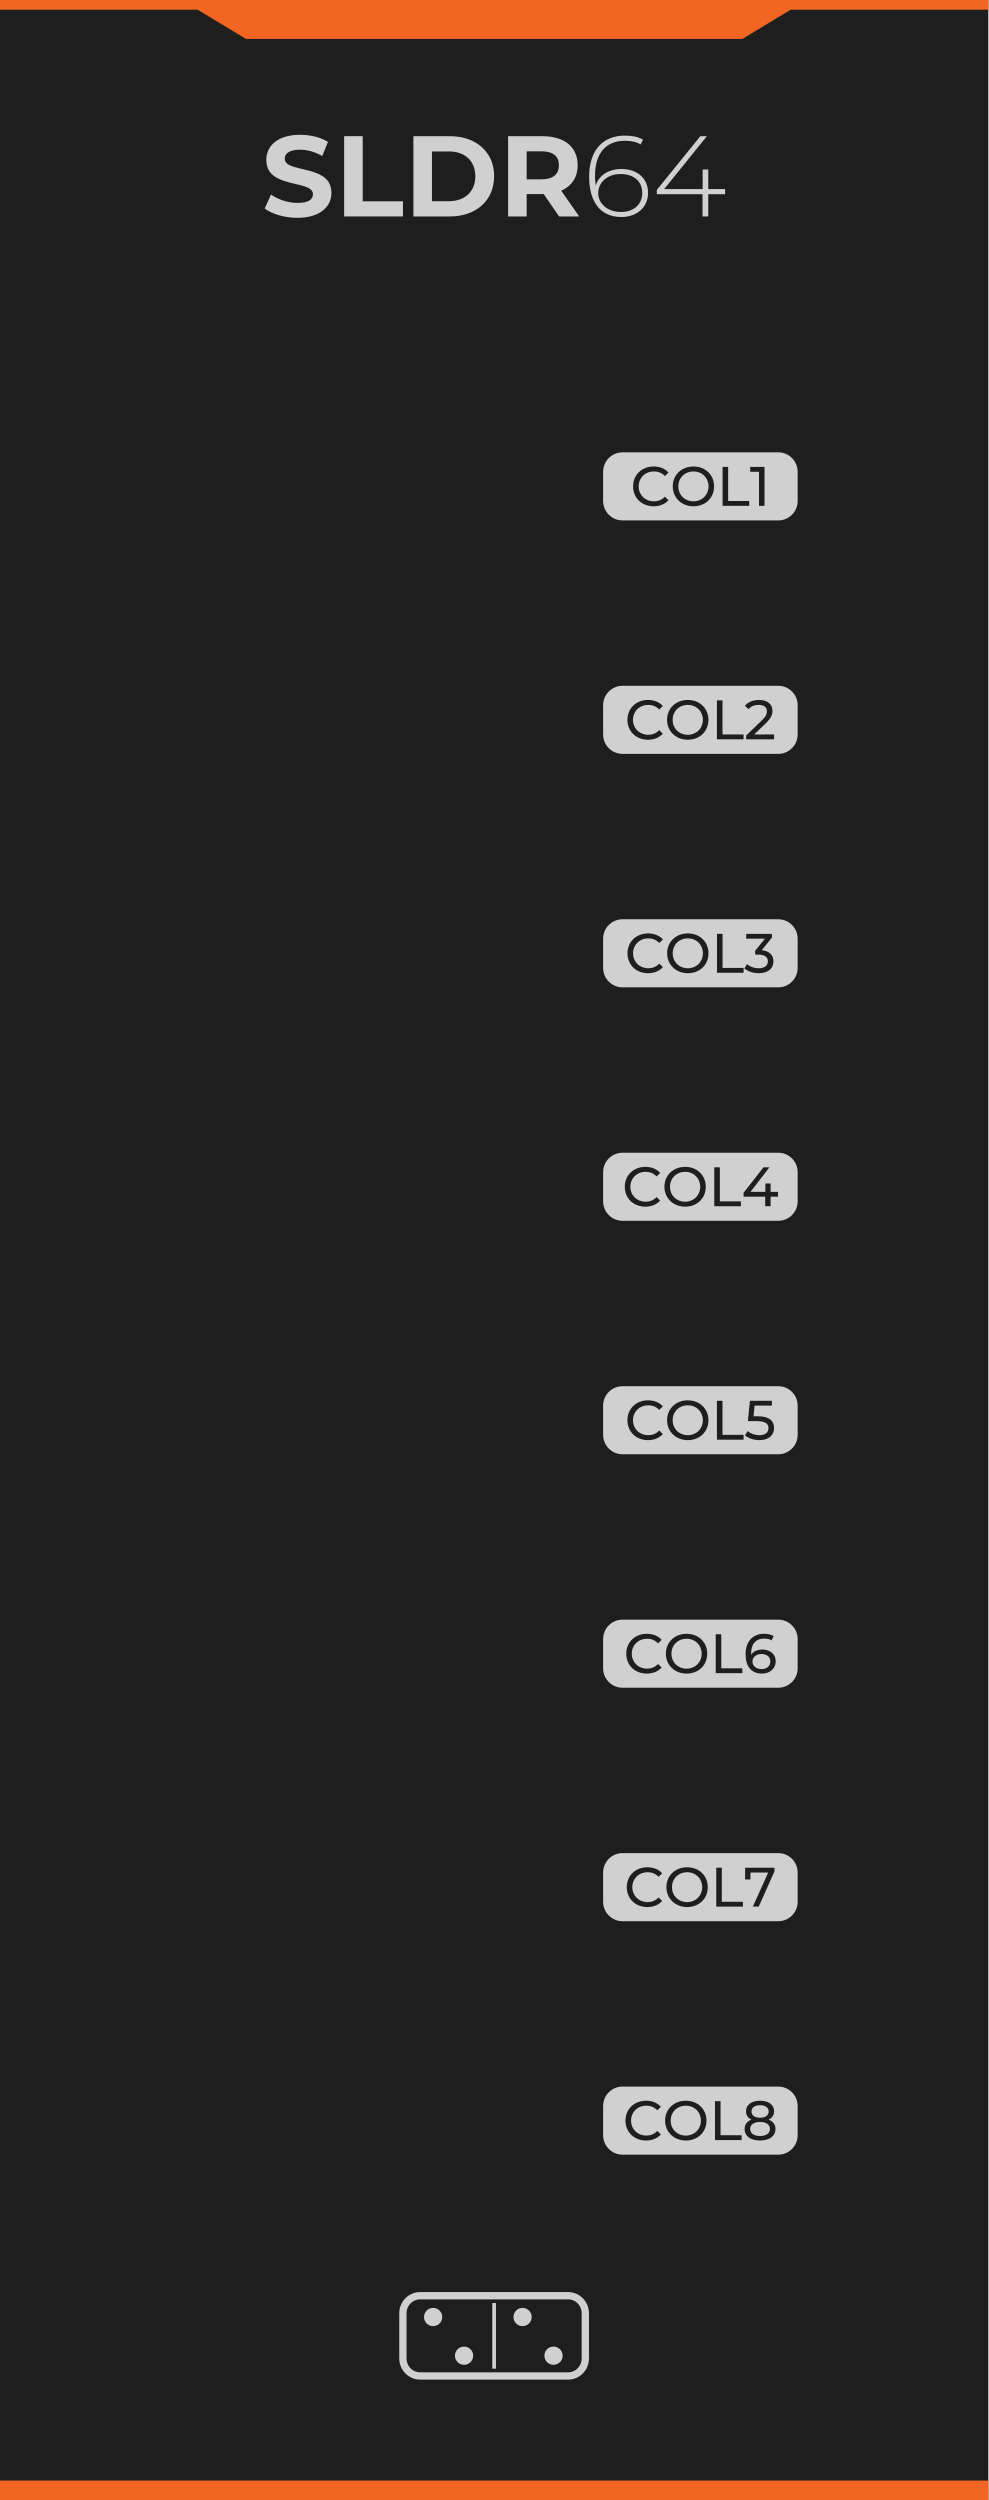
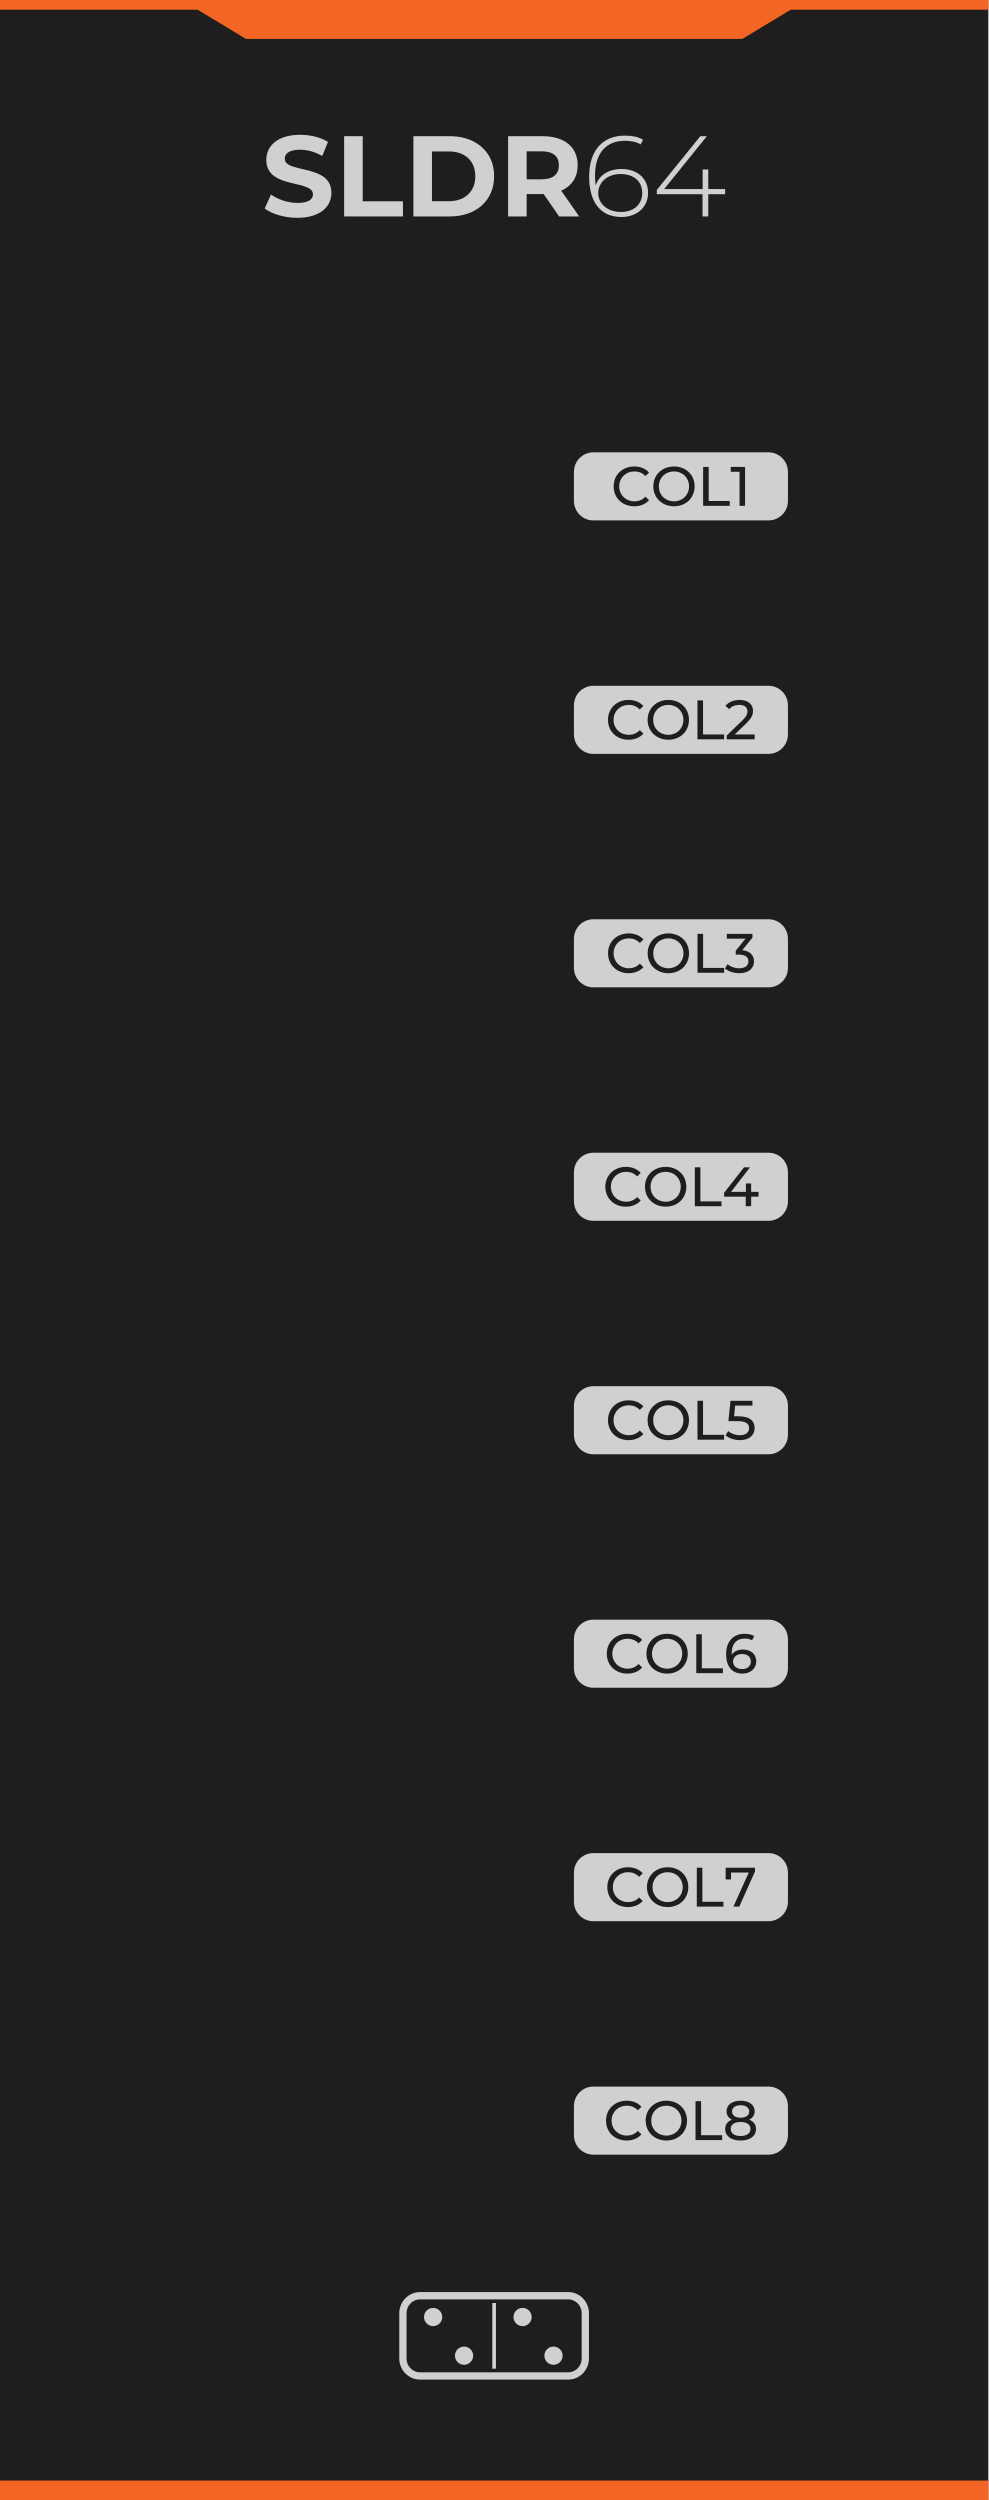
<svg xmlns="http://www.w3.org/2000/svg" width="50.8mm" height="128.5mm" viewBox="0 0 50.8 128.5">
  <rect width="50.8" height="128.5" fill="#1e1e1e" />
  <polygon points="     0,0 50.8,0 50.8,0.5     40.64,0.5 38.16,2.0 12.64,2.0 10.16,0.5     0,0.5   " fill="#f26522" />
  <rect x="0" y="127.5" width="50.8" height="1.0" fill="#f26522" />
  <g id="title">
    <path fill="#d0d0d0" fill-rule="evenodd" d="M15.285 11.196C16.463 11.196 17.035 10.612 17.035 9.917C17.035 9.485 16.841 9.212 16.558 9.039C15.851 8.607 14.637 8.697 14.637 8.167C14.637 8.076 14.662 7.997 14.713 7.928C14.815 7.791 15.051 7.695 15.42 7.695C15.79 7.695 16.179 7.799 16.564 8.019L16.858 7.295C16.473 7.051 15.945 6.929 15.426 6.929C14.26 6.929 13.688 7.507 13.688 8.214C13.688 8.874 14.121 9.145 14.634 9.31C15.317 9.53 16.086 9.548 16.086 9.988C16.086 10.247 15.857 10.43 15.291 10.43C14.796 10.43 14.283 10.251 13.93 9.999L13.605 10.718C13.975 11.001 14.625 11.196 15.285 11.196Z" />
    <path fill="#d0d0d0" fill-rule="evenodd" d="M17.689 11.125H20.712V10.347H18.644V7.0H17.689Z" />
    <path fill="#d0d0d0" fill-rule="evenodd" d="M21.248 11.125H23.122C24.466 11.125 25.397 10.312 25.397 9.062C25.397 8.642 25.301 8.279 25.108 7.972C24.723 7.359 24.018 7.0 23.122 7.0H21.248ZM22.203 10.341V7.784H23.075C23.9 7.784 24.431 8.273 24.431 9.062C24.431 9.84 23.9 10.341 23.075 10.341Z" />
    <path fill="#d0d0d0" fill-rule="evenodd" d="M26.116 11.125H27.071V9.976H27.902C27.917 9.976 27.931 9.976 27.946 9.976L28.738 11.125H29.77L28.847 9.801C29.385 9.569 29.693 9.114 29.693 8.497C29.693 7.562 29.025 7.0 27.878 7.0H26.116ZM27.848 7.778C28.438 7.778 28.727 8.041 28.727 8.497C28.727 8.945 28.438 9.216 27.848 9.216H27.071V7.778Z" />
    <path fill="#d0d0d0" fill-rule="evenodd" d="M31.938 11.154C32.728 11.154 33.311 10.665 33.311 9.911C33.311 9.169 32.757 8.685 31.932 8.685C31.309 8.685 30.79 8.992 30.62 9.534C30.59 9.346 30.583 9.163 30.583 9.039C30.583 7.837 31.188 7.236 32.115 7.236C32.429 7.236 32.716 7.291 32.928 7.424L33.052 7.183C32.8 7.026 32.468 6.971 32.115 6.971C31.019 6.971 30.282 7.684 30.282 9.086C30.282 10.371 30.854 11.154 31.938 11.154ZM31.926 10.895C31.16 10.895 30.748 10.412 30.748 9.929C30.748 9.375 31.219 8.945 31.891 8.945C32.59 8.945 33.011 9.328 33.011 9.917C33.011 10.506 32.575 10.895 31.926 10.895Z" />
    <path fill="#d0d0d0" fill-rule="evenodd" d="M33.759 9.982H36.11V11.125H36.405V9.982H37.271V9.717H36.405V8.709H36.116V9.717H34.139L36.334 7.0H35.998L33.759 9.764Z" />
  </g>
-   <rect x="31" y="23.25" width="10" height="3.5" rx="1.0" fill="#d0d0d0" />
+   <rect x="29.5" y="23.25" width="11" height="3.5" rx="1.0" fill="#d0d0d0" />
  <g>
-     <path fill="#1e1e1e" fill-rule="evenodd" d="M33.599 26.023C33.911 26.023 34.179 25.914 34.361 25.709L34.176 25.529C34.023 25.692 33.83 25.769 33.613 25.769C33.163 25.769 32.827 25.442 32.827 25.0C32.827 24.558 33.163 24.231 33.613 24.231C33.83 24.231 34.023 24.309 34.176 24.469L34.361 24.289C34.179 24.083 33.91 23.977 33.601 23.977C32.992 23.977 32.541 24.406 32.541 25.0C32.541 25.594 32.989 26.023 33.599 26.023Z" />
-     <path fill="#1e1e1e" fill-rule="evenodd" d="M35.644 26.023C36.254 26.023 36.704 25.594 36.704 25.0C36.704 24.406 36.254 23.977 35.644 23.977C35.027 23.977 34.579 24.413 34.579 25.0C34.579 25.587 35.035 26.023 35.644 26.023ZM35.644 25.769C35.195 25.769 34.864 25.442 34.864 25.0C34.864 24.558 35.195 24.231 35.644 24.231C36.086 24.231 36.419 24.558 36.419 25.0C36.419 25.442 36.086 25.769 35.644 25.769Z" />
-     <path fill="#1e1e1e" fill-rule="evenodd" d="M37.141 26.0H38.51V25.751H37.427V24.0H37.141Z" />
-     <path fill="#1e1e1e" fill-rule="evenodd" d="M39.013 26.0H39.296V24.0H38.561V24.249H39.013Z" />
+     <path fill="#1e1e1e" fill-rule="evenodd" d="M32.599 26.023C32.911 26.023 33.179 25.914 33.361 25.709L33.176 25.529C33.023 25.692 32.83 25.769 32.613 25.769C32.163 25.769 31.827 25.442 31.827 25.0C31.827 24.558 32.163 24.231 32.613 24.231C32.83 24.231 33.023 24.309 33.176 24.469L33.361 24.289C33.179 24.083 32.91 23.977 32.601 23.977C31.992 23.977 31.541 24.406 31.541 25.0C31.541 25.594 31.989 26.023 32.599 26.023Z" />
+     <path fill="#1e1e1e" fill-rule="evenodd" d="M34.644 26.023C35.254 26.023 35.704 25.594 35.704 25.0C35.704 24.406 35.254 23.977 34.644 23.977C34.027 23.977 33.579 24.413 33.579 25.0C33.579 25.587 34.035 26.023 34.644 26.023ZM34.644 25.769C34.195 25.769 33.864 25.442 33.864 25.0C33.864 24.558 34.195 24.231 34.644 24.231C35.086 24.231 35.419 24.558 35.419 25.0C35.419 25.442 35.086 25.769 34.644 25.769Z" />
+     <path fill="#1e1e1e" fill-rule="evenodd" d="M36.141 26.0H37.51V25.751H36.427V24.0H36.141Z" />
+     <path fill="#1e1e1e" fill-rule="evenodd" d="M38.013 26.0H38.296V24.0H37.561V24.249H38.013Z" />
  </g>
-   <rect x="31" y="35.25" width="10" height="3.5" rx="1.0" fill="#d0d0d0" />
+   <rect x="29.5" y="35.25" width="11" height="3.5" rx="1.0" fill="#d0d0d0" />
  <g>
-     <path fill="#1e1e1e" fill-rule="evenodd" d="M33.307 38.023C33.62 38.023 33.887 37.914 34.07 37.709L33.884 37.529C33.732 37.692 33.539 37.769 33.321 37.769C32.872 37.769 32.536 37.442 32.536 37.0C32.536 36.558 32.872 36.231 33.321 36.231C33.539 36.231 33.732 36.309 33.884 36.469L34.07 36.289C33.887 36.083 33.619 35.977 33.31 35.977C32.7 35.977 32.25 36.406 32.25 37.0C32.25 37.594 32.698 38.023 33.307 38.023Z" />
-     <path fill="#1e1e1e" fill-rule="evenodd" d="M35.353 38.023C35.962 38.023 36.413 37.594 36.413 37.0C36.413 36.406 35.962 35.977 35.353 35.977C34.736 35.977 34.287 36.413 34.287 37.0C34.287 37.587 34.743 38.023 35.353 38.023ZM35.353 37.769C34.903 37.769 34.573 37.442 34.573 37.0C34.573 36.558 34.903 36.231 35.353 36.231C35.795 36.231 36.127 36.558 36.127 37.0C36.127 37.442 35.795 37.769 35.353 37.769Z" />
-     <path fill="#1e1e1e" fill-rule="evenodd" d="M36.85 38.0H38.219V37.751H37.136V36.0H36.85Z" />
-     <path fill="#1e1e1e" fill-rule="evenodd" d="M38.353 38.0H39.79V37.751H38.766L39.376 37.163C39.644 36.9 39.704 36.729 39.704 36.534C39.704 36.191 39.436 35.977 39.019 35.977C38.71 35.977 38.44 36.086 38.287 36.28L38.481 36.449C38.607 36.3 38.78 36.231 38.993 36.231C39.271 36.231 39.419 36.357 39.419 36.563C39.419 36.689 39.384 36.814 39.167 37.02L38.353 37.806Z" />
+     <path fill="#1e1e1e" fill-rule="evenodd" d="M32.307 38.023C32.62 38.023 32.887 37.914 33.07 37.709L32.884 37.529C32.732 37.692 32.539 37.769 32.321 37.769C31.872 37.769 31.536 37.442 31.536 37.0C31.536 36.558 31.872 36.231 32.321 36.231C32.539 36.231 32.732 36.309 32.884 36.469L33.07 36.289C32.887 36.083 32.619 35.977 32.31 35.977C31.7 35.977 31.25 36.406 31.25 37.0C31.25 37.594 31.698 38.023 32.307 38.023Z" />
+     <path fill="#1e1e1e" fill-rule="evenodd" d="M34.353 38.023C34.962 38.023 35.413 37.594 35.413 37.0C35.413 36.406 34.962 35.977 34.353 35.977C33.736 35.977 33.287 36.413 33.287 37.0C33.287 37.587 33.743 38.023 34.353 38.023ZM34.353 37.769C33.903 37.769 33.573 37.442 33.573 37.0C33.573 36.558 33.903 36.231 34.353 36.231C34.795 36.231 35.127 36.558 35.127 37.0C35.127 37.442 34.795 37.769 34.353 37.769Z" />
+     <path fill="#1e1e1e" fill-rule="evenodd" d="M35.85 38.0H37.219V37.751H36.136V36.0H35.85Z" />
+     <path fill="#1e1e1e" fill-rule="evenodd" d="M37.353 38.0H38.79V37.751H37.766L38.376 37.163C38.644 36.9 38.704 36.729 38.704 36.534C38.704 36.191 38.436 35.977 38.019 35.977C37.71 35.977 37.44 36.086 37.287 36.28L37.481 36.449C37.607 36.3 37.78 36.231 37.993 36.231C38.271 36.231 38.419 36.357 38.419 36.563C38.419 36.689 38.384 36.814 38.167 37.02L37.353 37.806Z" />
  </g>
-   <rect x="31" y="47.25" width="10" height="3.5" rx="1.0" fill="#d0d0d0" />
+   <rect x="29.5" y="47.25" width="11" height="3.5" rx="1.0" fill="#d0d0d0" />
  <g>
-     <path fill="#1e1e1e" fill-rule="evenodd" d="M33.31 50.023C33.622 50.023 33.89 49.914 34.073 49.709L33.887 49.529C33.735 49.692 33.541 49.769 33.324 49.769C32.875 49.769 32.539 49.442 32.539 49.0C32.539 48.558 32.875 48.231 33.324 48.231C33.541 48.231 33.735 48.309 33.887 48.469L34.073 48.289C33.89 48.083 33.621 47.977 33.313 47.977C32.703 47.977 32.253 48.406 32.253 49.0C32.253 49.594 32.7 50.023 33.31 50.023Z" />
-     <path fill="#1e1e1e" fill-rule="evenodd" d="M35.356 50.023C35.965 50.023 36.416 49.594 36.416 49.0C36.416 48.406 35.965 47.977 35.356 47.977C34.739 47.977 34.29 48.413 34.29 49.0C34.29 49.587 34.746 50.023 35.356 50.023ZM35.356 49.769C34.906 49.769 34.576 49.442 34.576 49.0C34.576 48.558 34.906 48.231 35.356 48.231C35.798 48.231 36.13 48.558 36.13 49.0C36.13 49.442 35.798 49.769 35.356 49.769Z" />
-     <path fill="#1e1e1e" fill-rule="evenodd" d="M36.853 50.0H38.221V49.751H37.139V48.0H36.853Z" />
-     <path fill="#1e1e1e" fill-rule="evenodd" d="M38.999 50.023C39.513 50.023 39.756 49.749 39.756 49.411C39.756 49.106 39.554 48.877 39.152 48.84L39.676 48.194V48.0H38.356V48.249H39.317L38.816 48.866V49.066H38.976C39.319 49.066 39.47 49.205 39.47 49.414C39.47 49.631 39.296 49.769 38.999 49.769C38.755 49.769 38.529 49.68 38.396 49.554L38.264 49.78C38.432 49.929 38.717 50.023 38.999 50.023Z" />
+     <path fill="#1e1e1e" fill-rule="evenodd" d="M32.31 50.023C32.622 50.023 32.89 49.914 33.073 49.709L32.887 49.529C32.735 49.692 32.541 49.769 32.324 49.769C31.875 49.769 31.539 49.442 31.539 49.0C31.539 48.558 31.875 48.231 32.324 48.231C32.541 48.231 32.735 48.309 32.887 48.469L33.073 48.289C32.89 48.083 32.621 47.977 32.313 47.977C31.703 47.977 31.253 48.406 31.253 49.0C31.253 49.594 31.7 50.023 32.31 50.023Z" />
+     <path fill="#1e1e1e" fill-rule="evenodd" d="M34.356 50.023C34.965 50.023 35.416 49.594 35.416 49.0C35.416 48.406 34.965 47.977 34.356 47.977C33.739 47.977 33.29 48.413 33.29 49.0C33.29 49.587 33.746 50.023 34.356 50.023ZM34.356 49.769C33.906 49.769 33.576 49.442 33.576 49.0C33.576 48.558 33.906 48.231 34.356 48.231C34.798 48.231 35.13 48.558 35.13 49.0C35.13 49.442 34.798 49.769 34.356 49.769Z" />
+     <path fill="#1e1e1e" fill-rule="evenodd" d="M35.853 50.0H37.221V49.751H36.139V48.0H35.853Z" />
+     <path fill="#1e1e1e" fill-rule="evenodd" d="M37.999 50.023C38.513 50.023 38.756 49.749 38.756 49.411C38.756 49.106 38.554 48.877 38.152 48.84L38.676 48.194V48.0H37.356V48.249H38.317L37.816 48.866V49.066H37.976C38.319 49.066 38.47 49.205 38.47 49.414C38.47 49.631 38.296 49.769 37.999 49.769C37.755 49.769 37.529 49.68 37.396 49.554L37.264 49.78C37.432 49.929 37.717 50.023 37.999 50.023Z" />
  </g>
-   <rect x="31" y="59.25" width="10" height="3.5" rx="1.0" fill="#d0d0d0" />
+   <rect x="29.5" y="59.25" width="11" height="3.5" rx="1.0" fill="#d0d0d0" />
  <g>
-     <path fill="#1e1e1e" fill-rule="evenodd" d="M33.171 62.023C33.484 62.023 33.751 61.914 33.934 61.709L33.749 61.529C33.596 61.692 33.403 61.769 33.186 61.769C32.736 61.769 32.4 61.442 32.4 61.0C32.4 60.558 32.736 60.231 33.186 60.231C33.403 60.231 33.596 60.309 33.749 60.469L33.934 60.289C33.751 60.083 33.483 59.977 33.174 59.977C32.565 59.977 32.114 60.406 32.114 61.0C32.114 61.594 32.562 62.023 33.171 62.023Z" />
-     <path fill="#1e1e1e" fill-rule="evenodd" d="M35.217 62.023C35.827 62.023 36.277 61.594 36.277 61.0C36.277 60.406 35.827 59.977 35.217 59.977C34.6 59.977 34.151 60.413 34.151 61.0C34.151 61.587 34.608 62.023 35.217 62.023ZM35.217 61.769C34.768 61.769 34.437 61.442 34.437 61.0C34.437 60.558 34.768 60.231 35.217 60.231C35.659 60.231 35.991 60.558 35.991 61.0C35.991 61.442 35.659 61.769 35.217 61.769Z" />
-     <path fill="#1e1e1e" fill-rule="evenodd" d="M36.714 62.0H38.083V61.751H37.0V60.0H36.714Z" />
-     <path fill="#1e1e1e" fill-rule="evenodd" d="M38.22 61.509H39.331V62.0H39.609V61.509H39.989V61.263H39.609V60.829H39.34V61.263H38.573L39.551 60.0H39.243L38.22 61.309Z" />
+     <path fill="#1e1e1e" fill-rule="evenodd" d="M32.171 62.023C32.484 62.023 32.751 61.914 32.934 61.709L32.749 61.529C32.596 61.692 32.403 61.769 32.186 61.769C31.736 61.769 31.4 61.442 31.4 61.0C31.4 60.558 31.736 60.231 32.186 60.231C32.403 60.231 32.596 60.309 32.749 60.469L32.934 60.289C32.751 60.083 32.483 59.977 32.174 59.977C31.565 59.977 31.114 60.406 31.114 61.0C31.114 61.594 31.562 62.023 32.171 62.023Z" />
+     <path fill="#1e1e1e" fill-rule="evenodd" d="M34.217 62.023C34.827 62.023 35.277 61.594 35.277 61.0C35.277 60.406 34.827 59.977 34.217 59.977C33.6 59.977 33.151 60.413 33.151 61.0C33.151 61.587 33.608 62.023 34.217 62.023ZM34.217 61.769C33.768 61.769 33.437 61.442 33.437 61.0C33.437 60.558 33.768 60.231 34.217 60.231C34.659 60.231 34.991 60.558 34.991 61.0C34.991 61.442 34.659 61.769 34.217 61.769Z" />
+     <path fill="#1e1e1e" fill-rule="evenodd" d="M35.714 62.0H37.083V61.751H36.0V60.0H35.714Z" />
+     <path fill="#1e1e1e" fill-rule="evenodd" d="M37.22 61.509H38.331V62.0H38.609V61.509H38.989V61.263H38.609V60.829H38.34V61.263H37.573L38.551 60.0H38.243L37.22 61.309Z" />
  </g>
-   <rect x="31" y="71.25" width="10" height="3.5" rx="1.0" fill="#d0d0d0" />
+   <rect x="29.5" y="71.25" width="11" height="3.5" rx="1.0" fill="#d0d0d0" />
  <g>
-     <path fill="#1e1e1e" fill-rule="evenodd" d="M33.307 74.023C33.62 74.023 33.887 73.914 34.07 73.709L33.884 73.529C33.732 73.692 33.539 73.769 33.321 73.769C32.872 73.769 32.536 73.442 32.536 73.0C32.536 72.558 32.872 72.231 33.321 72.231C33.539 72.231 33.732 72.309 33.884 72.469L34.07 72.289C33.887 72.083 33.619 71.977 33.31 71.977C32.7 71.977 32.25 72.406 32.25 73.0C32.25 73.594 32.698 74.023 33.307 74.023Z" />
-     <path fill="#1e1e1e" fill-rule="evenodd" d="M35.353 74.023C35.962 74.023 36.413 73.594 36.413 73.0C36.413 72.406 35.962 71.977 35.353 71.977C34.736 71.977 34.287 72.413 34.287 73.0C34.287 73.587 34.743 74.023 35.353 74.023ZM35.353 73.769C34.903 73.769 34.573 73.442 34.573 73.0C34.573 72.558 34.903 72.231 35.353 72.231C35.795 72.231 36.127 72.558 36.127 73.0C36.127 73.442 35.795 73.769 35.353 73.769Z" />
-     <path fill="#1e1e1e" fill-rule="evenodd" d="M36.85 74.0H38.219V73.751H37.136V72.0H36.85Z" />
-     <path fill="#1e1e1e" fill-rule="evenodd" d="M39.03 74.023C39.544 74.023 39.787 73.743 39.787 73.4C39.787 73.046 39.556 72.797 38.956 72.797H38.732L38.787 72.249H39.676V72.0H38.547L38.441 73.046H38.896C39.359 73.046 39.501 73.189 39.501 73.411C39.501 73.629 39.332 73.769 39.027 73.769C38.787 73.769 38.56 73.68 38.427 73.554L38.296 73.78C38.463 73.929 38.748 74.023 39.03 74.023Z" />
+     <path fill="#1e1e1e" fill-rule="evenodd" d="M32.307 74.023C32.62 74.023 32.887 73.914 33.07 73.709L32.884 73.529C32.732 73.692 32.539 73.769 32.321 73.769C31.872 73.769 31.536 73.442 31.536 73.0C31.536 72.558 31.872 72.231 32.321 72.231C32.539 72.231 32.732 72.309 32.884 72.469L33.07 72.289C32.887 72.083 32.619 71.977 32.31 71.977C31.7 71.977 31.25 72.406 31.25 73.0C31.25 73.594 31.698 74.023 32.307 74.023Z" />
+     <path fill="#1e1e1e" fill-rule="evenodd" d="M34.353 74.023C34.962 74.023 35.413 73.594 35.413 73.0C35.413 72.406 34.962 71.977 34.353 71.977C33.736 71.977 33.287 72.413 33.287 73.0C33.287 73.587 33.743 74.023 34.353 74.023ZM34.353 73.769C33.903 73.769 33.573 73.442 33.573 73.0C33.573 72.558 33.903 72.231 34.353 72.231C34.795 72.231 35.127 72.558 35.127 73.0C35.127 73.442 34.795 73.769 34.353 73.769Z" />
+     <path fill="#1e1e1e" fill-rule="evenodd" d="M35.85 74.0H37.219V73.751H36.136V72.0H35.85Z" />
+     <path fill="#1e1e1e" fill-rule="evenodd" d="M38.03 74.023C38.544 74.023 38.787 73.743 38.787 73.4C38.787 73.046 38.556 72.797 37.956 72.797H37.732L37.787 72.249H38.676V72.0H37.547L37.441 73.046H37.896C38.359 73.046 38.501 73.189 38.501 73.411C38.501 73.629 38.332 73.769 38.027 73.769C37.787 73.769 37.56 73.68 37.427 73.554L37.296 73.78C37.463 73.929 37.748 74.023 38.03 74.023Z" />
  </g>
-   <rect x="31" y="83.25" width="10" height="3.5" rx="1.0" fill="#d0d0d0" />
+   <rect x="29.5" y="83.25" width="11" height="3.5" rx="1.0" fill="#d0d0d0" />
  <g>
-     <path fill="#1e1e1e" fill-rule="evenodd" d="M33.246 86.023C33.558 86.023 33.826 85.914 34.009 85.709L33.823 85.529C33.67 85.692 33.477 85.769 33.26 85.769C32.81 85.769 32.474 85.442 32.474 85.0C32.474 84.558 32.81 84.231 33.26 84.231C33.477 84.231 33.67 84.309 33.823 84.469L34.009 84.289C33.826 84.083 33.557 83.977 33.249 83.977C32.639 83.977 32.189 84.406 32.189 85.0C32.189 85.594 32.636 86.023 33.246 86.023Z" />
-     <path fill="#1e1e1e" fill-rule="evenodd" d="M35.291 86.023C35.901 86.023 36.351 85.594 36.351 85.0C36.351 84.406 35.901 83.977 35.291 83.977C34.674 83.977 34.226 84.413 34.226 85.0C34.226 85.587 34.682 86.023 35.291 86.023ZM35.291 85.769C34.842 85.769 34.511 85.442 34.511 85.0C34.511 84.558 34.842 84.231 35.291 84.231C35.733 84.231 36.066 84.558 36.066 85.0C36.066 85.442 35.733 85.769 35.291 85.769Z" />
-     <path fill="#1e1e1e" fill-rule="evenodd" d="M36.789 86.0H38.157V85.751H37.074V84.0H36.789Z" />
-     <path fill="#1e1e1e" fill-rule="evenodd" d="M39.163 86.023C39.563 86.023 39.871 85.774 39.871 85.391C39.871 85.02 39.586 84.786 39.186 84.786C38.939 84.786 38.727 84.877 38.61 85.052L38.61 85.042C38.609 85.019 38.609 84.997 38.609 84.977C38.609 84.478 38.867 84.223 39.274 84.223C39.419 84.223 39.554 84.245 39.657 84.317L39.766 84.094C39.64 84.014 39.459 83.977 39.269 83.977C38.714 83.977 38.323 84.346 38.323 85.026C38.323 85.666 38.631 86.023 39.163 86.023ZM39.151 85.791C38.843 85.791 38.677 85.611 38.677 85.406C38.677 85.183 38.863 85.017 39.137 85.017C39.419 85.017 39.594 85.167 39.594 85.403C39.594 85.637 39.414 85.791 39.151 85.791Z" />
+     <path fill="#1e1e1e" fill-rule="evenodd" d="M32.246 86.023C32.558 86.023 32.826 85.914 33.009 85.709L32.823 85.529C32.67 85.692 32.477 85.769 32.26 85.769C31.81 85.769 31.474 85.442 31.474 85.0C31.474 84.558 31.81 84.231 32.26 84.231C32.477 84.231 32.67 84.309 32.823 84.469L33.009 84.289C32.826 84.083 32.557 83.977 32.249 83.977C31.639 83.977 31.189 84.406 31.189 85.0C31.189 85.594 31.636 86.023 32.246 86.023Z" />
+     <path fill="#1e1e1e" fill-rule="evenodd" d="M34.291 86.023C34.901 86.023 35.351 85.594 35.351 85.0C35.351 84.406 34.901 83.977 34.291 83.977C33.674 83.977 33.226 84.413 33.226 85.0C33.226 85.587 33.682 86.023 34.291 86.023ZM34.291 85.769C33.842 85.769 33.511 85.442 33.511 85.0C33.511 84.558 33.842 84.231 34.291 84.231C34.733 84.231 35.066 84.558 35.066 85.0C35.066 85.442 34.733 85.769 34.291 85.769Z" />
+     <path fill="#1e1e1e" fill-rule="evenodd" d="M35.789 86.0H37.157V85.751H36.074V84.0H35.789Z" />
+     <path fill="#1e1e1e" fill-rule="evenodd" d="M38.163 86.023C38.563 86.023 38.871 85.774 38.871 85.391C38.871 85.02 38.586 84.786 38.186 84.786C37.939 84.786 37.727 84.877 37.61 85.052L37.61 85.042C37.609 85.019 37.609 84.997 37.609 84.977C37.609 84.478 37.867 84.223 38.274 84.223C38.419 84.223 38.554 84.245 38.657 84.317L38.766 84.094C38.64 84.014 38.459 83.977 38.269 83.977C37.714 83.977 37.323 84.346 37.323 85.026C37.323 85.666 37.631 86.023 38.163 86.023ZM38.151 85.791C37.843 85.791 37.677 85.611 37.677 85.406C37.677 85.183 37.863 85.017 38.137 85.017C38.419 85.017 38.594 85.167 38.594 85.403C38.594 85.637 38.414 85.791 38.151 85.791Z" />
  </g>
-   <rect x="31" y="95.25" width="10" height="3.5" rx="1.0" fill="#d0d0d0" />
+   <rect x="29.5" y="95.25" width="11" height="3.5" rx="1.0" fill="#d0d0d0" />
  <g>
-     <path fill="#1e1e1e" fill-rule="evenodd" d="M33.273 98.023C33.585 98.023 33.853 97.914 34.036 97.709L33.85 97.529C33.698 97.692 33.504 97.769 33.287 97.769C32.838 97.769 32.501 97.442 32.501 97.0C32.501 96.558 32.838 96.231 33.287 96.231C33.504 96.231 33.698 96.309 33.85 96.469L34.036 96.289C33.853 96.083 33.584 95.977 33.276 95.977C32.666 95.977 32.216 96.406 32.216 97.0C32.216 97.594 32.663 98.023 33.273 98.023Z" />
-     <path fill="#1e1e1e" fill-rule="evenodd" d="M35.319 98.023C35.928 98.023 36.379 97.594 36.379 97.0C36.379 96.406 35.928 95.977 35.319 95.977C34.701 95.977 34.253 96.413 34.253 97.0C34.253 97.587 34.709 98.023 35.319 98.023ZM35.319 97.769C34.869 97.769 34.539 97.442 34.539 97.0C34.539 96.558 34.869 96.231 35.319 96.231C35.76 96.231 36.093 96.558 36.093 97.0C36.093 97.442 35.76 97.769 35.319 97.769Z" />
-     <path fill="#1e1e1e" fill-rule="evenodd" d="M36.816 98.0H38.184V97.751H37.101V96.0H36.816Z" />
-     <path fill="#1e1e1e" fill-rule="evenodd" d="M38.696 98.0H38.999L39.807 96.194V96.0H38.299V96.606H38.573V96.249H39.486Z" />
+     <path fill="#1e1e1e" fill-rule="evenodd" d="M32.273 98.023C32.585 98.023 32.853 97.914 33.036 97.709L32.85 97.529C32.698 97.692 32.504 97.769 32.287 97.769C31.838 97.769 31.501 97.442 31.501 97.0C31.501 96.558 31.838 96.231 32.287 96.231C32.504 96.231 32.698 96.309 32.85 96.469L33.036 96.289C32.853 96.083 32.584 95.977 32.276 95.977C31.666 95.977 31.216 96.406 31.216 97.0C31.216 97.594 31.663 98.023 32.273 98.023Z" />
+     <path fill="#1e1e1e" fill-rule="evenodd" d="M34.319 98.023C34.928 98.023 35.379 97.594 35.379 97.0C35.379 96.406 34.928 95.977 34.319 95.977C33.701 95.977 33.253 96.413 33.253 97.0C33.253 97.587 33.709 98.023 34.319 98.023ZM34.319 97.769C33.869 97.769 33.539 97.442 33.539 97.0C33.539 96.558 33.869 96.231 34.319 96.231C34.76 96.231 35.093 96.558 35.093 97.0C35.093 97.442 34.76 97.769 34.319 97.769Z" />
+     <path fill="#1e1e1e" fill-rule="evenodd" d="M35.816 98.0H37.184V97.751H36.101V96.0H35.816Z" />
+     <path fill="#1e1e1e" fill-rule="evenodd" d="M37.696 98.0H37.999L38.807 96.194V96.0H37.299V96.606H37.573V96.249H38.486Z" />
  </g>
-   <rect x="31" y="107.25" width="10" height="3.5" rx="1.0" fill="#d0d0d0" />
+   <rect x="29.5" y="107.25" width="11" height="3.5" rx="1.0" fill="#d0d0d0" />
  <g>
-     <path fill="#1e1e1e" fill-rule="evenodd" d="M33.207 110.023C33.52 110.023 33.787 109.914 33.97 109.709L33.784 109.529C33.632 109.692 33.439 109.769 33.221 109.769C32.772 109.769 32.436 109.442 32.436 109.0C32.436 108.558 32.772 108.231 33.221 108.231C33.439 108.231 33.632 108.309 33.784 108.469L33.97 108.289C33.787 108.083 33.519 107.977 33.21 107.977C32.6 107.977 32.15 108.406 32.15 109.0C32.15 109.594 32.598 110.023 33.207 110.023Z" />
-     <path fill="#1e1e1e" fill-rule="evenodd" d="M35.253 110.023C35.862 110.023 36.313 109.594 36.313 109.0C36.313 108.406 35.862 107.977 35.253 107.977C34.636 107.977 34.187 108.413 34.187 109.0C34.187 109.587 34.643 110.023 35.253 110.023ZM35.253 109.769C34.803 109.769 34.473 109.442 34.473 109.0C34.473 108.558 34.803 108.231 35.253 108.231C35.695 108.231 36.027 108.558 36.027 109.0C36.027 109.442 35.695 109.769 35.253 109.769Z" />
-     <path fill="#1e1e1e" fill-rule="evenodd" d="M36.75 110.0H38.119V109.751H37.036V108.0H36.75Z" />
-     <path fill="#1e1e1e" fill-rule="evenodd" d="M39.064 110.023C39.55 110.023 39.861 109.794 39.861 109.434C39.861 109.206 39.735 109.039 39.506 108.951C39.689 108.865 39.79 108.716 39.79 108.52C39.79 108.183 39.499 107.977 39.064 107.977C38.636 107.977 38.344 108.183 38.344 108.52C38.344 108.715 38.442 108.864 38.623 108.95C38.396 109.037 38.273 109.203 38.273 109.434C38.273 109.794 38.579 110.023 39.064 110.023ZM39.064 108.851C38.79 108.851 38.627 108.73 38.627 108.531C38.627 108.33 38.798 108.209 39.064 108.209C39.331 108.209 39.51 108.33 39.51 108.531C39.51 108.73 39.342 108.851 39.064 108.851ZM39.064 109.791C38.748 109.791 38.559 109.65 38.559 109.426C38.559 109.205 38.748 109.069 39.064 109.069C39.384 109.069 39.576 109.205 39.576 109.426C39.576 109.65 39.384 109.791 39.064 109.791Z" />
+     <path fill="#1e1e1e" fill-rule="evenodd" d="M32.207 110.023C32.52 110.023 32.787 109.914 32.97 109.709L32.784 109.529C32.632 109.692 32.439 109.769 32.221 109.769C31.772 109.769 31.436 109.442 31.436 109.0C31.436 108.558 31.772 108.231 32.221 108.231C32.439 108.231 32.632 108.309 32.784 108.469L32.97 108.289C32.787 108.083 32.519 107.977 32.21 107.977C31.6 107.977 31.15 108.406 31.15 109.0C31.15 109.594 31.598 110.023 32.207 110.023Z" />
+     <path fill="#1e1e1e" fill-rule="evenodd" d="M34.253 110.023C34.862 110.023 35.313 109.594 35.313 109.0C35.313 108.406 34.862 107.977 34.253 107.977C33.636 107.977 33.187 108.413 33.187 109.0C33.187 109.587 33.643 110.023 34.253 110.023ZM34.253 109.769C33.803 109.769 33.473 109.442 33.473 109.0C33.473 108.558 33.803 108.231 34.253 108.231C34.695 108.231 35.027 108.558 35.027 109.0C35.027 109.442 34.695 109.769 34.253 109.769Z" />
+     <path fill="#1e1e1e" fill-rule="evenodd" d="M35.75 110.0H37.119V109.751H36.036V108.0H35.75Z" />
+     <path fill="#1e1e1e" fill-rule="evenodd" d="M38.064 110.023C38.55 110.023 38.861 109.794 38.861 109.434C38.861 109.206 38.735 109.039 38.506 108.951C38.689 108.865 38.79 108.716 38.79 108.52C38.79 108.183 38.499 107.977 38.064 107.977C37.636 107.977 37.344 108.183 37.344 108.52C37.344 108.715 37.442 108.864 37.623 108.95C37.396 109.037 37.273 109.203 37.273 109.434C37.273 109.794 37.579 110.023 38.064 110.023ZM38.064 108.851C37.79 108.851 37.627 108.73 37.627 108.531C37.627 108.33 37.798 108.209 38.064 108.209C38.331 108.209 38.51 108.33 38.51 108.531C38.51 108.73 38.342 108.851 38.064 108.851ZM38.064 109.791C37.748 109.791 37.559 109.65 37.559 109.426C37.559 109.205 37.748 109.069 38.064 109.069C38.384 109.069 38.576 109.205 38.576 109.426C38.576 109.65 38.384 109.791 38.064 109.791Z" />
  </g>
  <g transform="translate(20.71,118.0) scale(0.75)">
    <rect x="0" y="0" width="12.5" height="5.5" rx="1.18" ry="1.2" fill="none" stroke="#d0d0d0" stroke-width="0.5" />
    <rect x="6.125" y="0.5" width="0.25" height="4.5" fill="#d0d0d0" />
    <circle cx="2.07" cy="1.46" r="0.625" fill="#d0d0d0" />
    <circle cx="4.19" cy="4.11" r="0.625" fill="#d0d0d0" />
    <circle cx="8.20" cy="1.46" r="0.625" fill="#d0d0d0" />
    <circle cx="10.32" cy="4.11" r="0.625" fill="#d0d0d0" />
  </g>
</svg>
